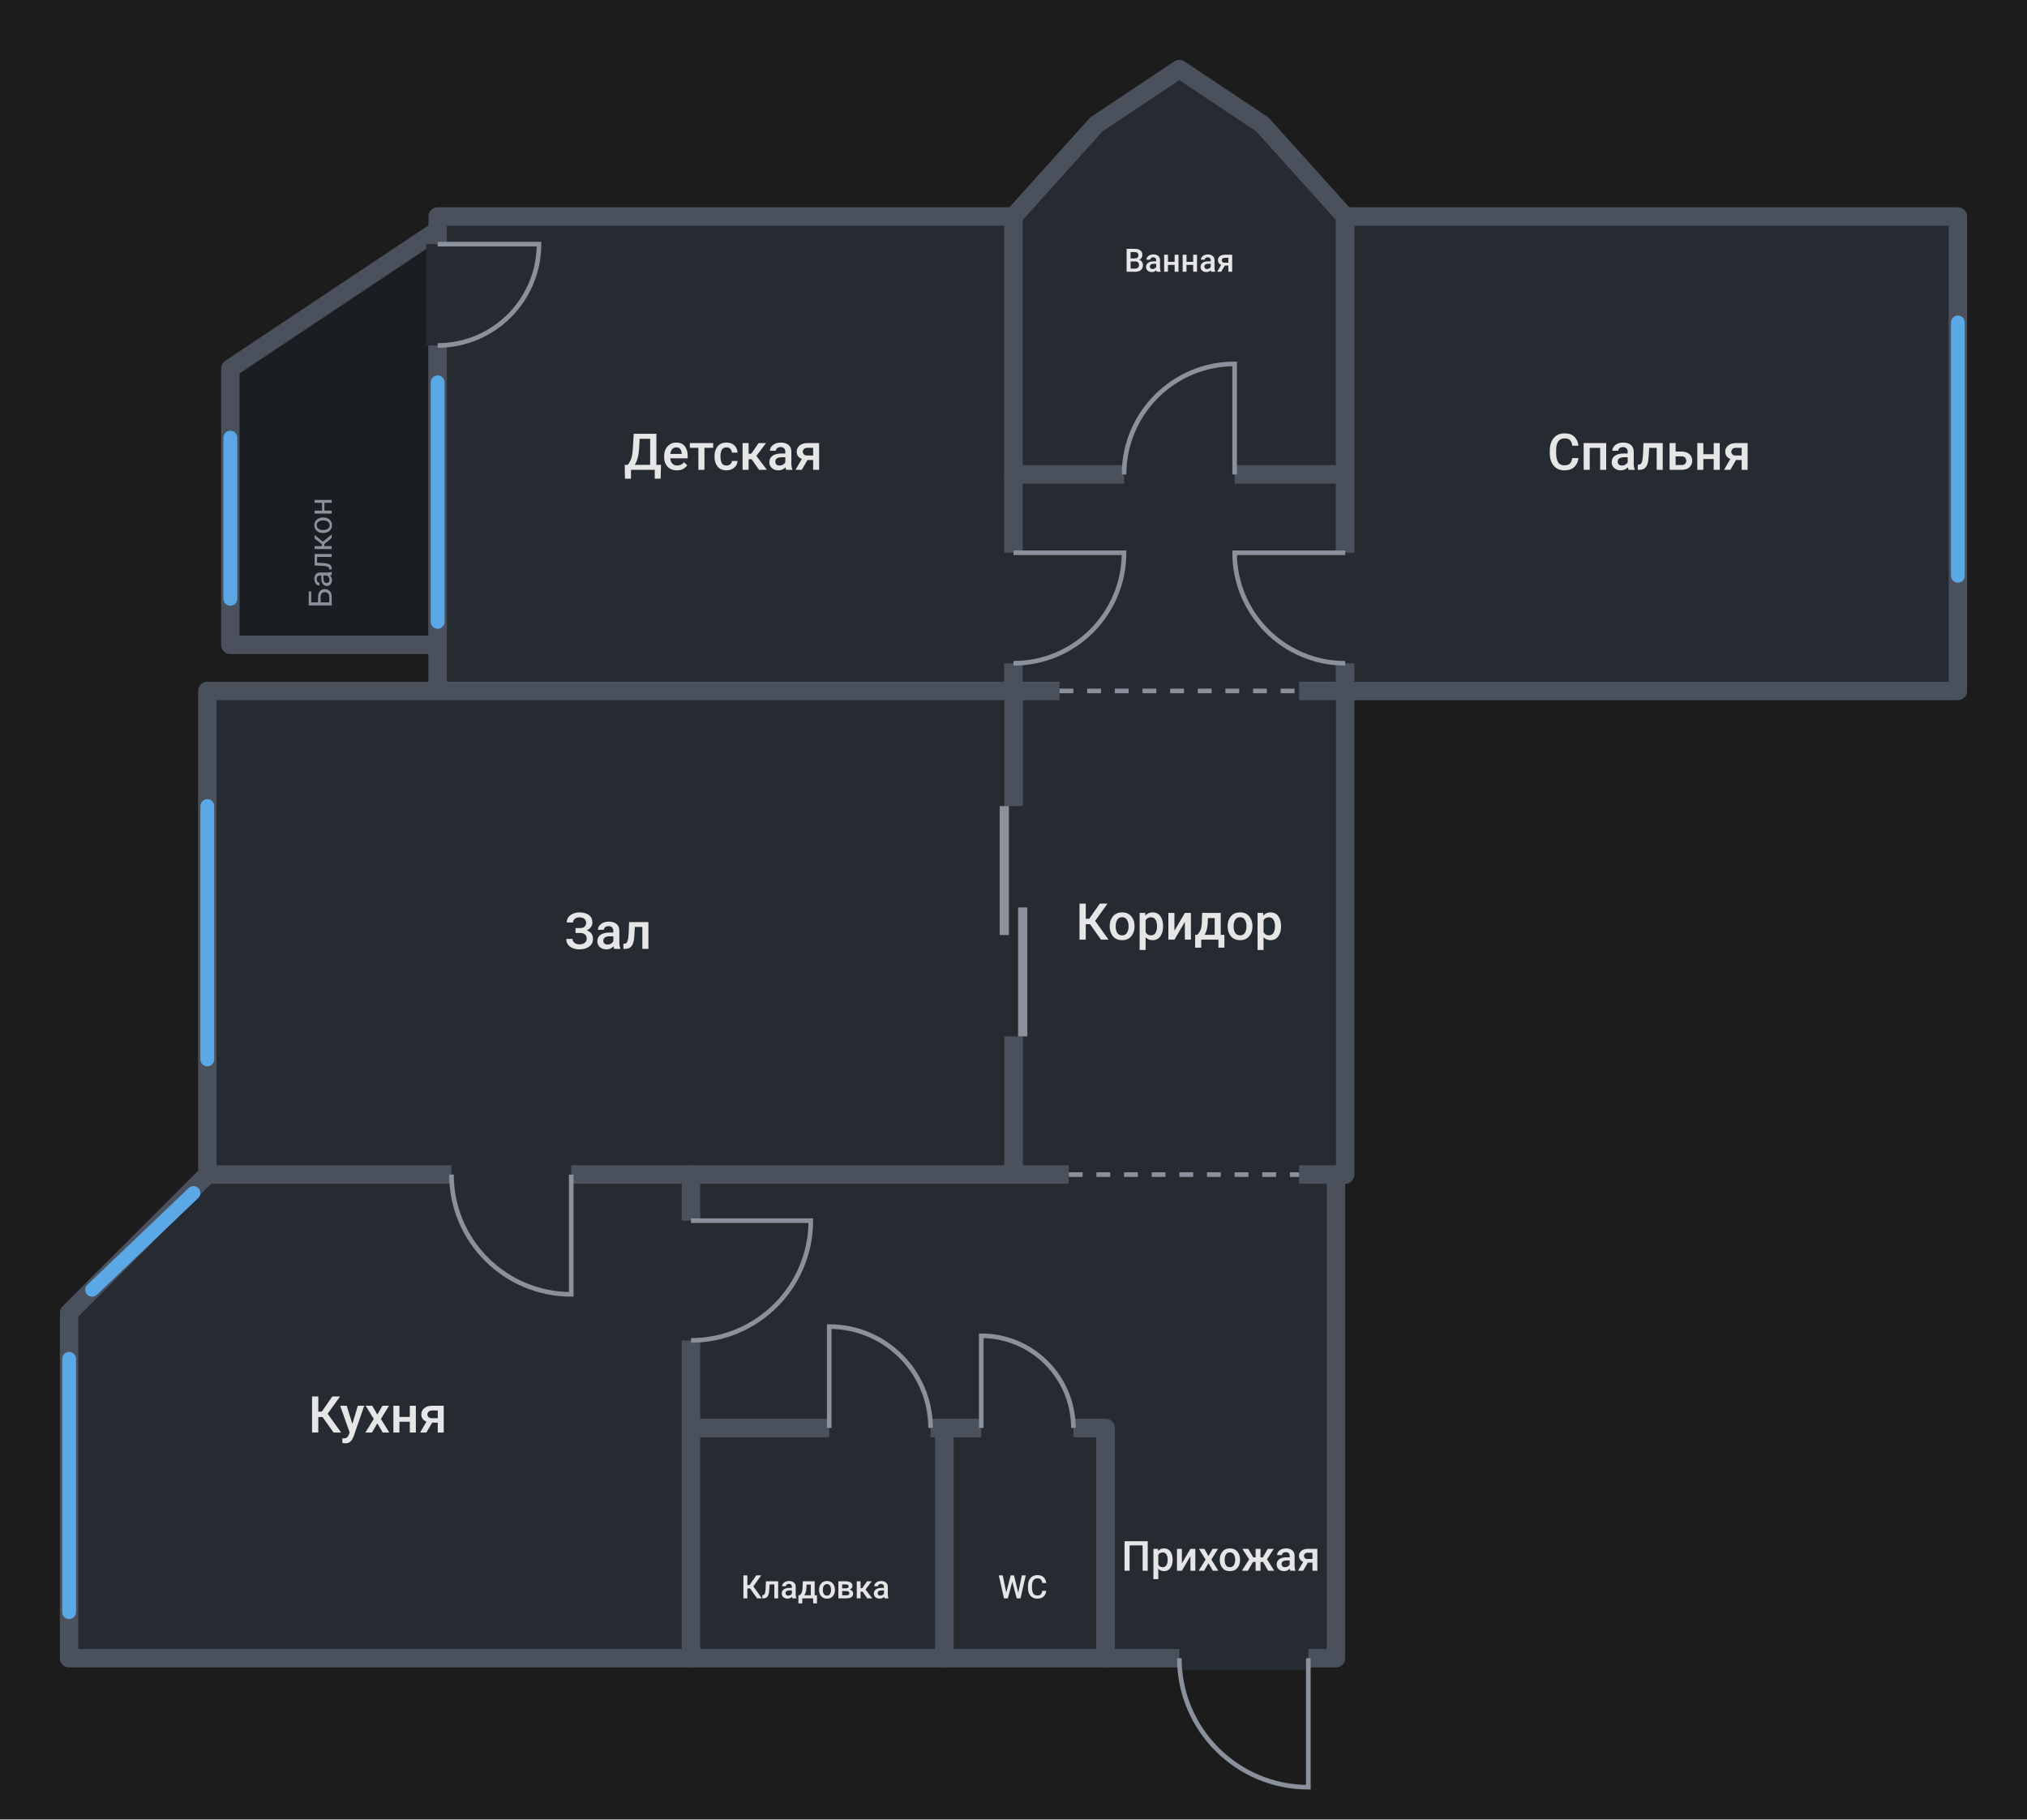
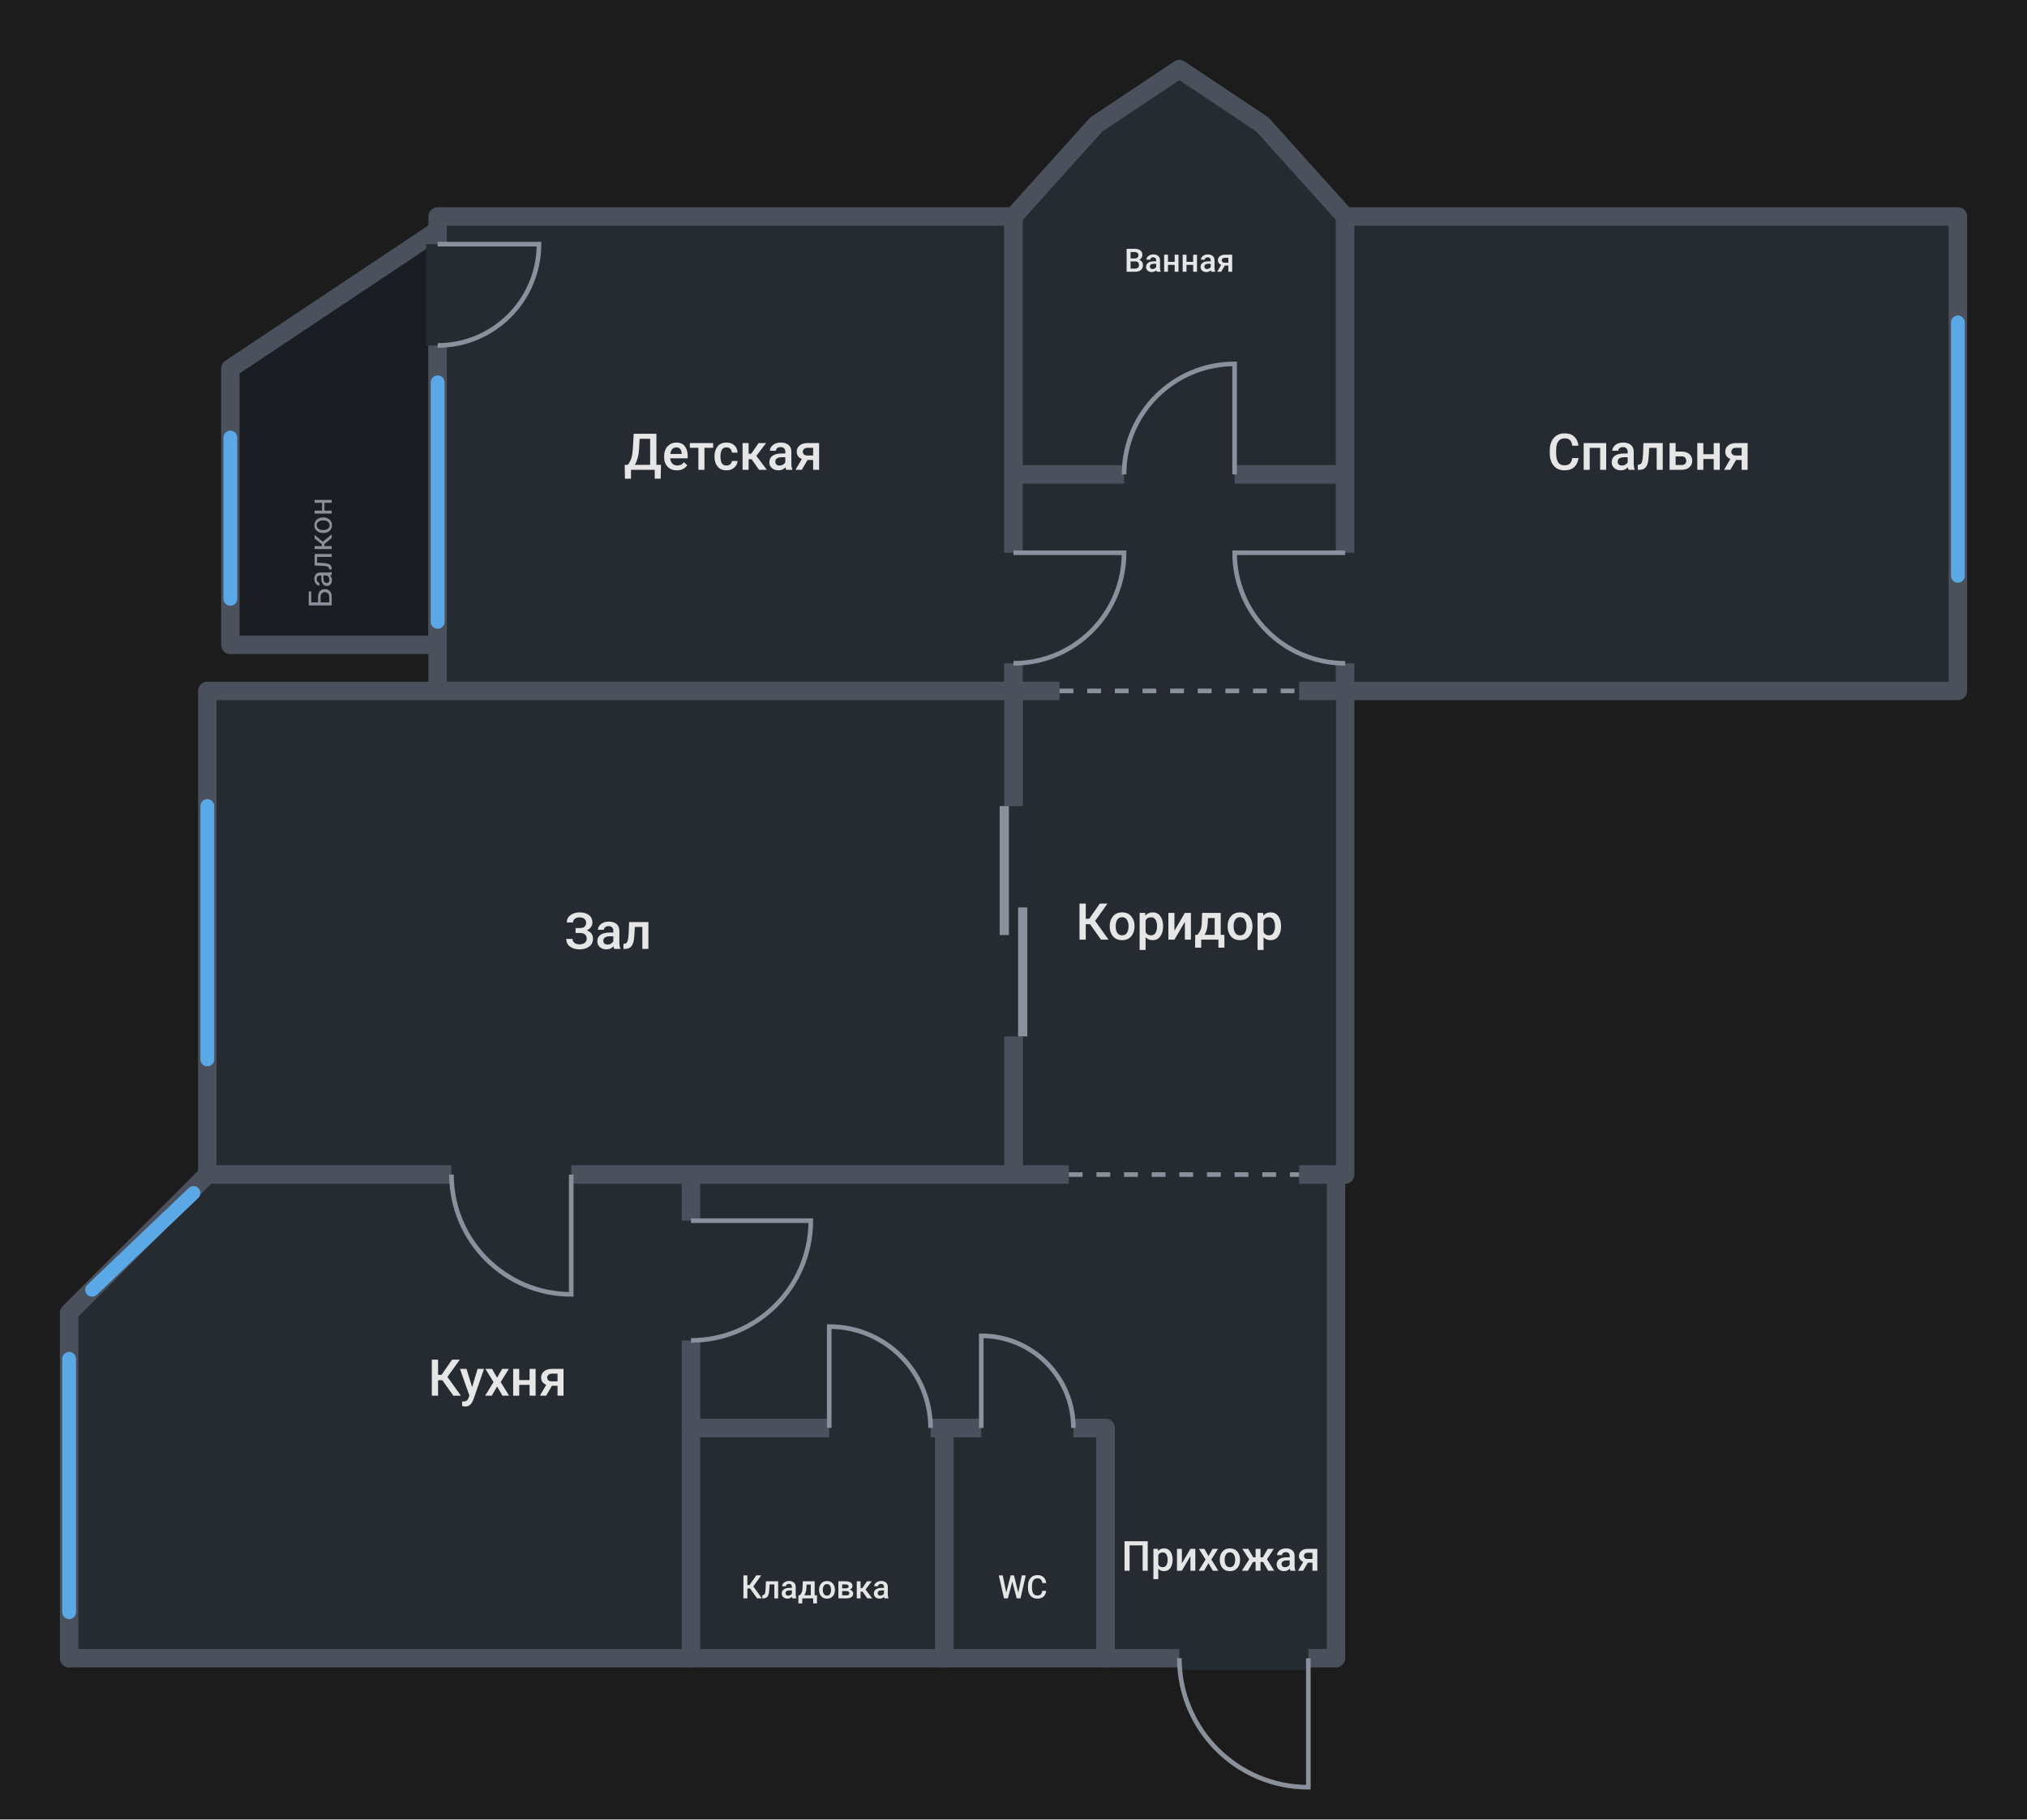
<svg xmlns="http://www.w3.org/2000/svg" viewBox="80 465 440 395" font-family="Roboto, Segoe UI, sans-serif">
  <rect x="80" y="465" width="440" height="395" fill="#1c1c1c" />
  <polygon id="balcony" points="130,545 175,515 175,605 130,605" fill="#1a1d22" stroke="#4a505c" stroke-width="4" stroke-linejoin="round" />
  <polygon id="kids" points="175,512 300,512 300,615 175,615" fill="#262a31" stroke="#4a505c" stroke-width="4" stroke-linejoin="round" />
  <polygon id="bath" points="300,512 318,492 336,480 354,492 372,512 372,568 300,568" fill="#262a31" stroke="#4a505c" stroke-width="4" stroke-linejoin="round" />
  <polygon id="corridor2" points="300,568 372,568 372,615 300,615" fill="#262a31" stroke="#4a505c" stroke-width="4" stroke-linejoin="round" />
  <polygon id="corridor" points="300,615 372,615 372,720 300,720" fill="#262a31" stroke="#4a505c" stroke-width="4" stroke-linejoin="round" />
  <polygon id="bedroom" points="372,512 505,512 505,615 372,615" fill="#262a31" stroke="#4a505c" stroke-width="4" stroke-linejoin="round" />
  <polygon id="hall" points="125,615 300,615 300,720 125,720" fill="#262a31" stroke="#4a505c" stroke-width="4" stroke-linejoin="round" />
  <polygon id="kitchen" points="125,720 230,720 230,825 95,825 95,750" fill="#262a31" stroke="#4a505c" stroke-width="4" stroke-linejoin="round" />
  <polygon id="storage" points="230,775 285,775 285,825 230,825" fill="#262a31" stroke="#4a505c" stroke-width="4" stroke-linejoin="round" />
  <polygon id="wc" points="285,775 320,775 320,825 285,825" fill="#262a31" stroke="#4a505c" stroke-width="4" stroke-linejoin="round" />
  <polygon id="entry" points="230,720 370,720 370,825 320,825 320,775 230,775" fill="#262a31" stroke="#4a505c" stroke-width="4" stroke-linejoin="round" />
  <line x1="130" y1="560" x2="130" y2="595" stroke="#5aa9e6" stroke-width="3" stroke-linecap="round" />
  <line x1="175" y1="548" x2="175" y2="600" stroke="#5aa9e6" stroke-width="3" stroke-linecap="round" />
  <line x1="505" y1="535" x2="505" y2="590" stroke="#5aa9e6" stroke-width="3" stroke-linecap="round" />
  <line x1="125" y1="640" x2="125" y2="695" stroke="#5aa9e6" stroke-width="3" stroke-linecap="round" />
  <line x1="95" y1="760" x2="95" y2="815" stroke="#5aa9e6" stroke-width="3" stroke-linecap="round" />
  <line x1="100" y1="745" x2="122" y2="724" stroke="#5aa9e6" stroke-width="3" stroke-linecap="round" />
  <line x1="300" y1="585" x2="300" y2="609" stroke="#262a31" stroke-width="5" />
  <path d="M300 585 L324 585 A24 24 0 0 1 300 609" fill="none" stroke="#8b919c" stroke-width="1" />
  <line x1="372" y1="585" x2="372" y2="609" stroke="#262a31" stroke-width="5" />
  <path d="M372 585 L348 585 A24 24 0 0 0 372 609" fill="none" stroke="#8b919c" stroke-width="1" />
  <line x1="324" y1="568" x2="348" y2="568" stroke="#262a31" stroke-width="5" />
  <path d="M348 568 L348 544 A24 24 0 0 0 324 568" fill="none" stroke="#8b919c" stroke-width="1" />
  <line x1="300" y1="640" x2="300" y2="690" stroke="#262a31" stroke-width="5" />
  <line x1="298" y1="640" x2="298" y2="668.0" stroke="#8b919c" stroke-width="2" />
  <line x1="302" y1="662.0" x2="302" y2="690" stroke="#8b919c" stroke-width="2" />
  <line x1="230" y1="730" x2="230" y2="756" stroke="#262a31" stroke-width="5" />
  <path d="M230 730 L256 730 A26 26 0 0 1 230 756" fill="none" stroke="#8b919c" stroke-width="1" />
  <line x1="260" y1="775" x2="282" y2="775" stroke="#262a31" stroke-width="5" />
  <path d="M260 775 L260 753 A22 22 0 0 1 282 775" fill="none" stroke="#8b919c" stroke-width="1" />
  <line x1="293" y1="775" x2="313" y2="775" stroke="#262a31" stroke-width="5" />
  <path d="M293 775 L293 755 A20 20 0 0 1 313 775" fill="none" stroke="#8b919c" stroke-width="1" />
  <line x1="336" y1="825" x2="364" y2="825" stroke="#262a31" stroke-width="5" />
  <path d="M364 825 L364 853 A28 28 0 0 1 336 825" fill="none" stroke="#8b919c" stroke-width="1" />
  <line x1="175" y1="518" x2="175" y2="540" stroke="#262a31" stroke-width="5" />
  <path d="M175 518 L197 518 A22 22 0 0 1 175 540" fill="none" stroke="#8b919c" stroke-width="1" />
  <line x1="310" y1="615" x2="362" y2="615" stroke="#262a31" stroke-width="5" />
  <line x1="310" y1="615" x2="362" y2="615" stroke="#8b919c" stroke-width="1" stroke-dasharray="3 3" />
  <line x1="312" y1="720" x2="362" y2="720" stroke="#262a31" stroke-width="5" />
  <line x1="312" y1="720" x2="362" y2="720" stroke="#8b919c" stroke-width="1" stroke-dasharray="3 3" />
  <line x1="178" y1="720" x2="204" y2="720" stroke="#262a31" stroke-width="5" />
  <path d="M204 720 L204 746 A26 26 0 0 1 178 720" fill="none" stroke="#8b919c" stroke-width="1" />
  <text x="152" y="585" font-size="7" fill="#8b919c" text-anchor="middle" transform="rotate(-90 152 585)">Балкон</text>
  <text x="237" y="567" font-size="11" font-weight="500" fill="#e6e6e6" text-anchor="middle">Детская</text>
  <text x="336" y="524" font-size="7" font-weight="500" fill="#e6e6e6" text-anchor="middle">Ванная</text>
  <text x="336" y="669" font-size="11" font-weight="500" fill="#e6e6e6" text-anchor="middle">Коридор</text>
  <text x="438" y="567" font-size="11" font-weight="500" fill="#e6e6e6" text-anchor="middle">Спальня</text>
  <text x="212" y="671" font-size="11" font-weight="500" fill="#e6e6e6" text-anchor="middle">Зал</text>
-   <text x="162" y="776" font-size="11" font-weight="500" fill="#e6e6e6" text-anchor="middle">Кухня</text>
+   <text x="188" y="768" font-size="11" font-weight="500" fill="#e6e6e6" text-anchor="middle">Кухня</text>
  <text x="257" y="812" font-size="7" font-weight="500" fill="#e6e6e6" text-anchor="middle">Кладовка</text>
  <text x="302" y="812" font-size="7" font-weight="500" fill="#e6e6e6" text-anchor="middle">WC</text>
  <text x="345" y="806" font-size="9" font-weight="500" fill="#e6e6e6" text-anchor="middle">Прихожая</text>
</svg>
